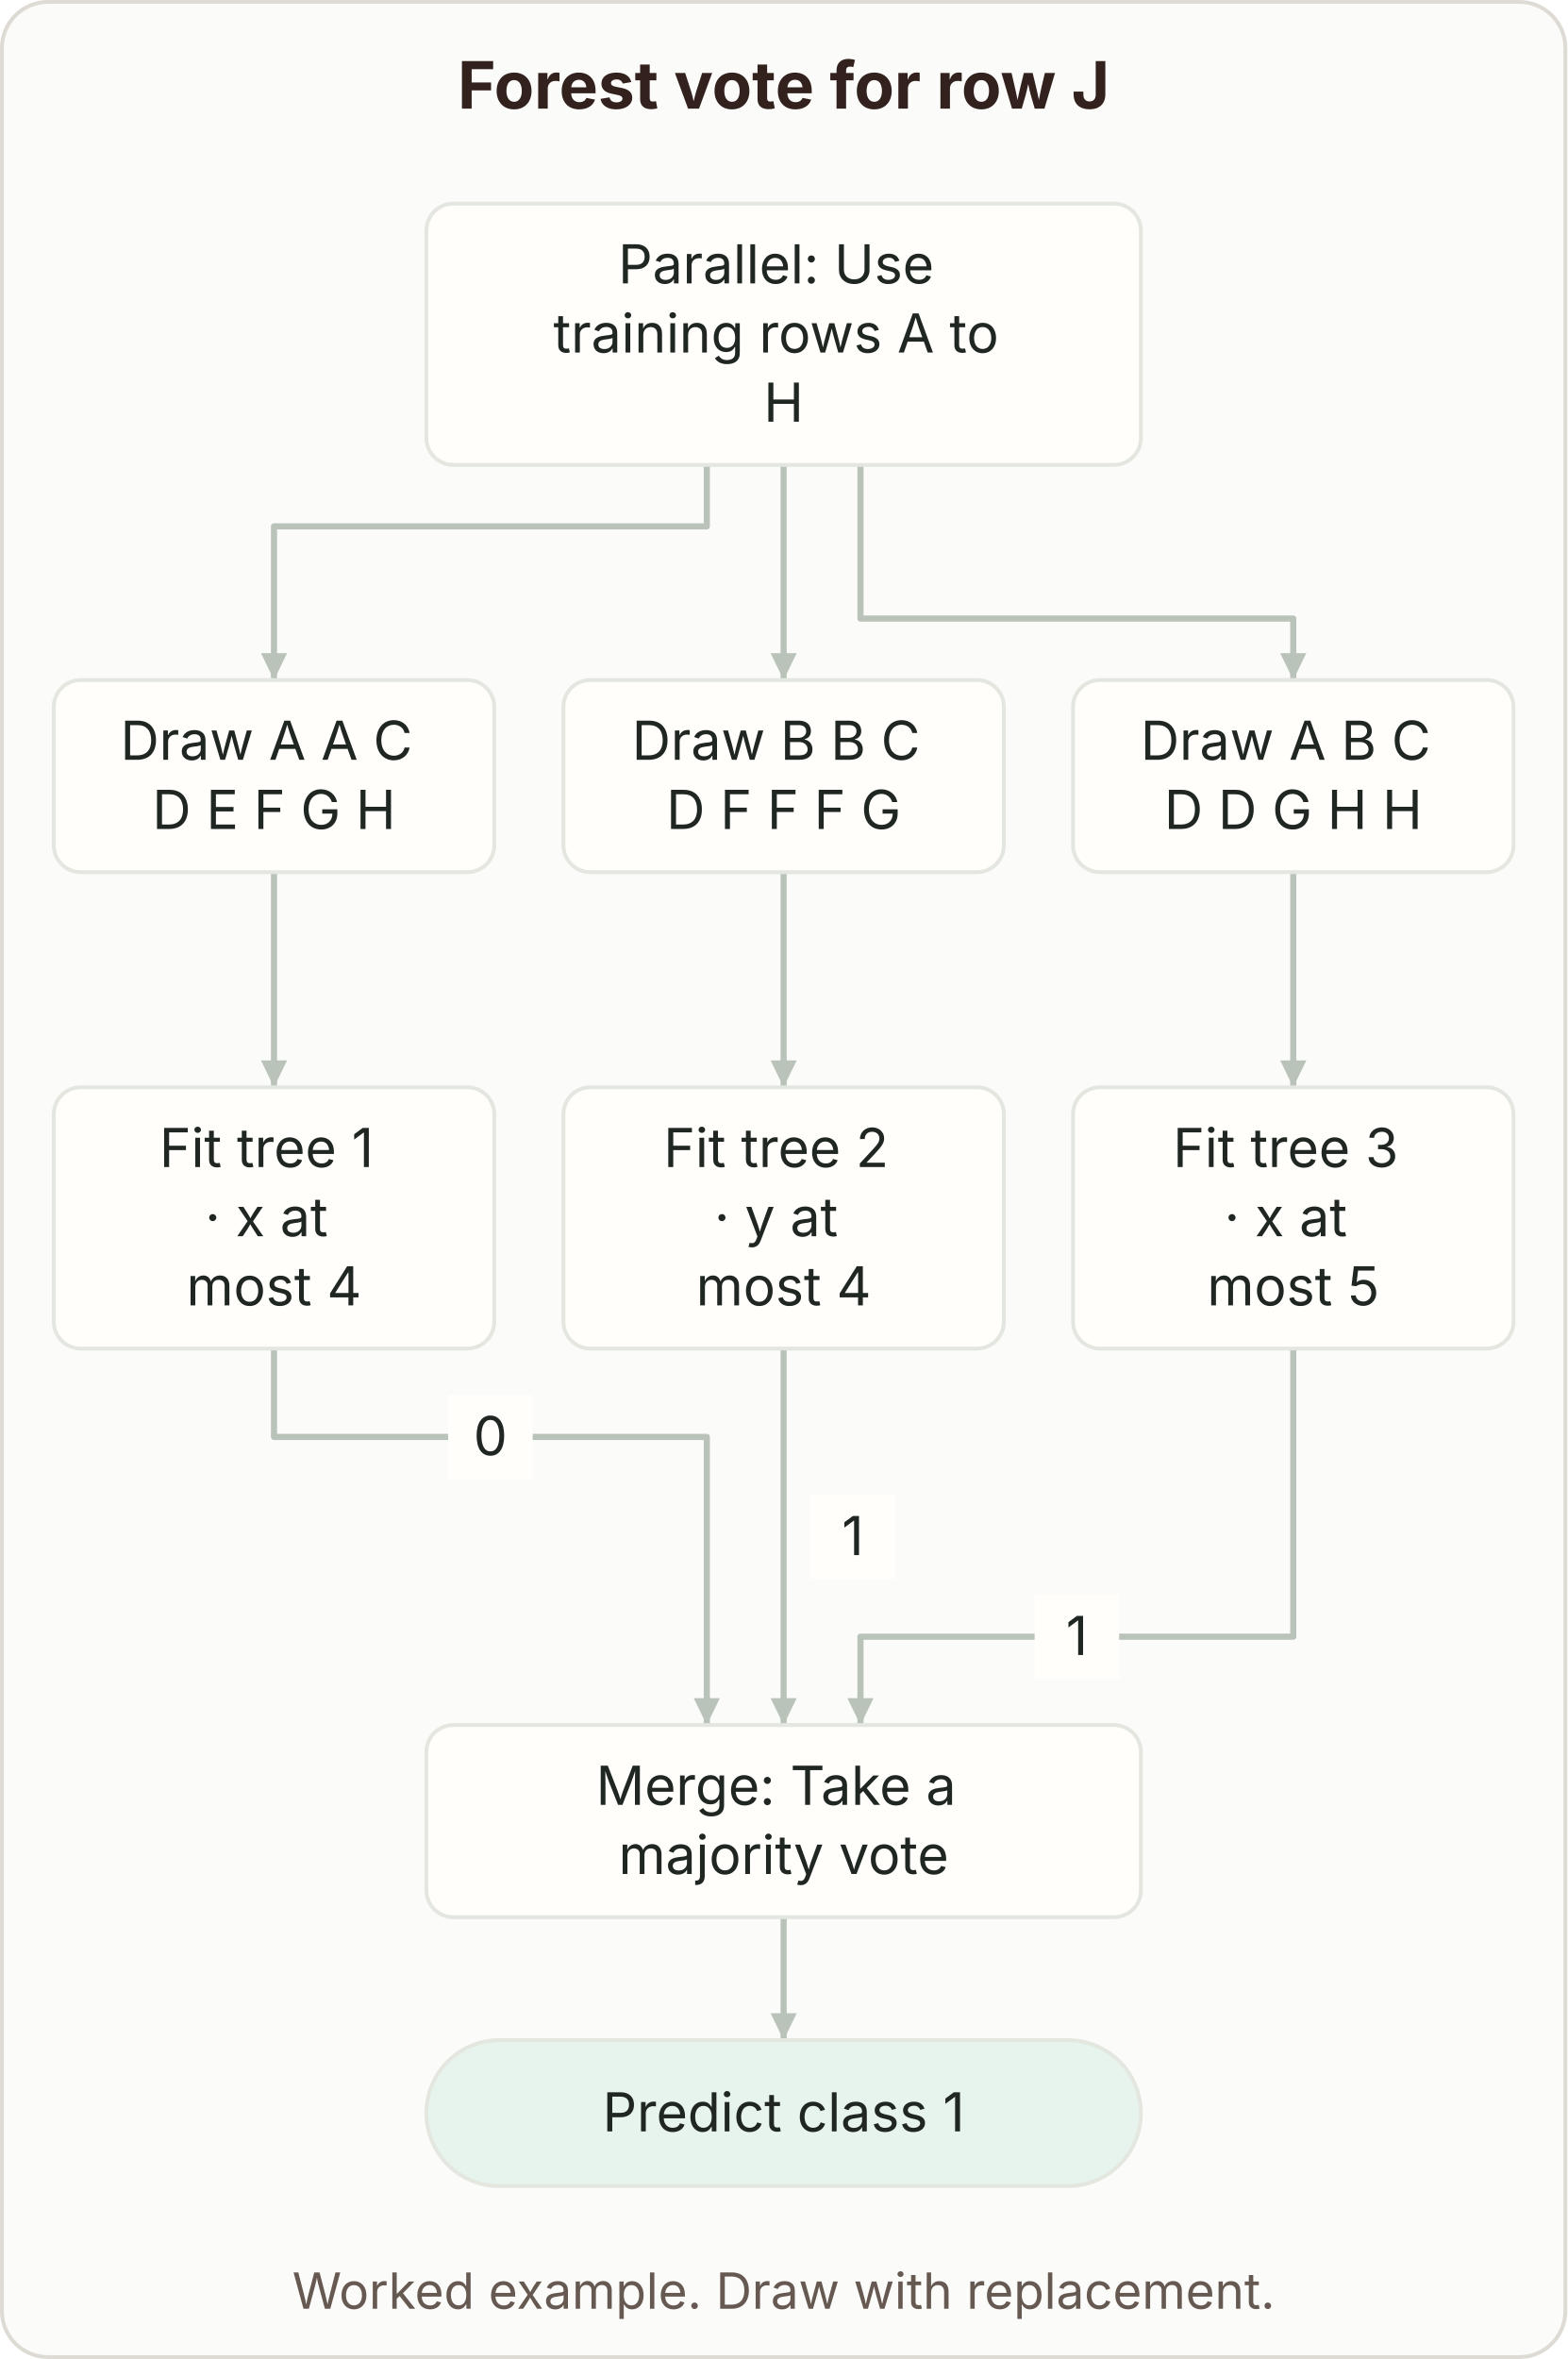
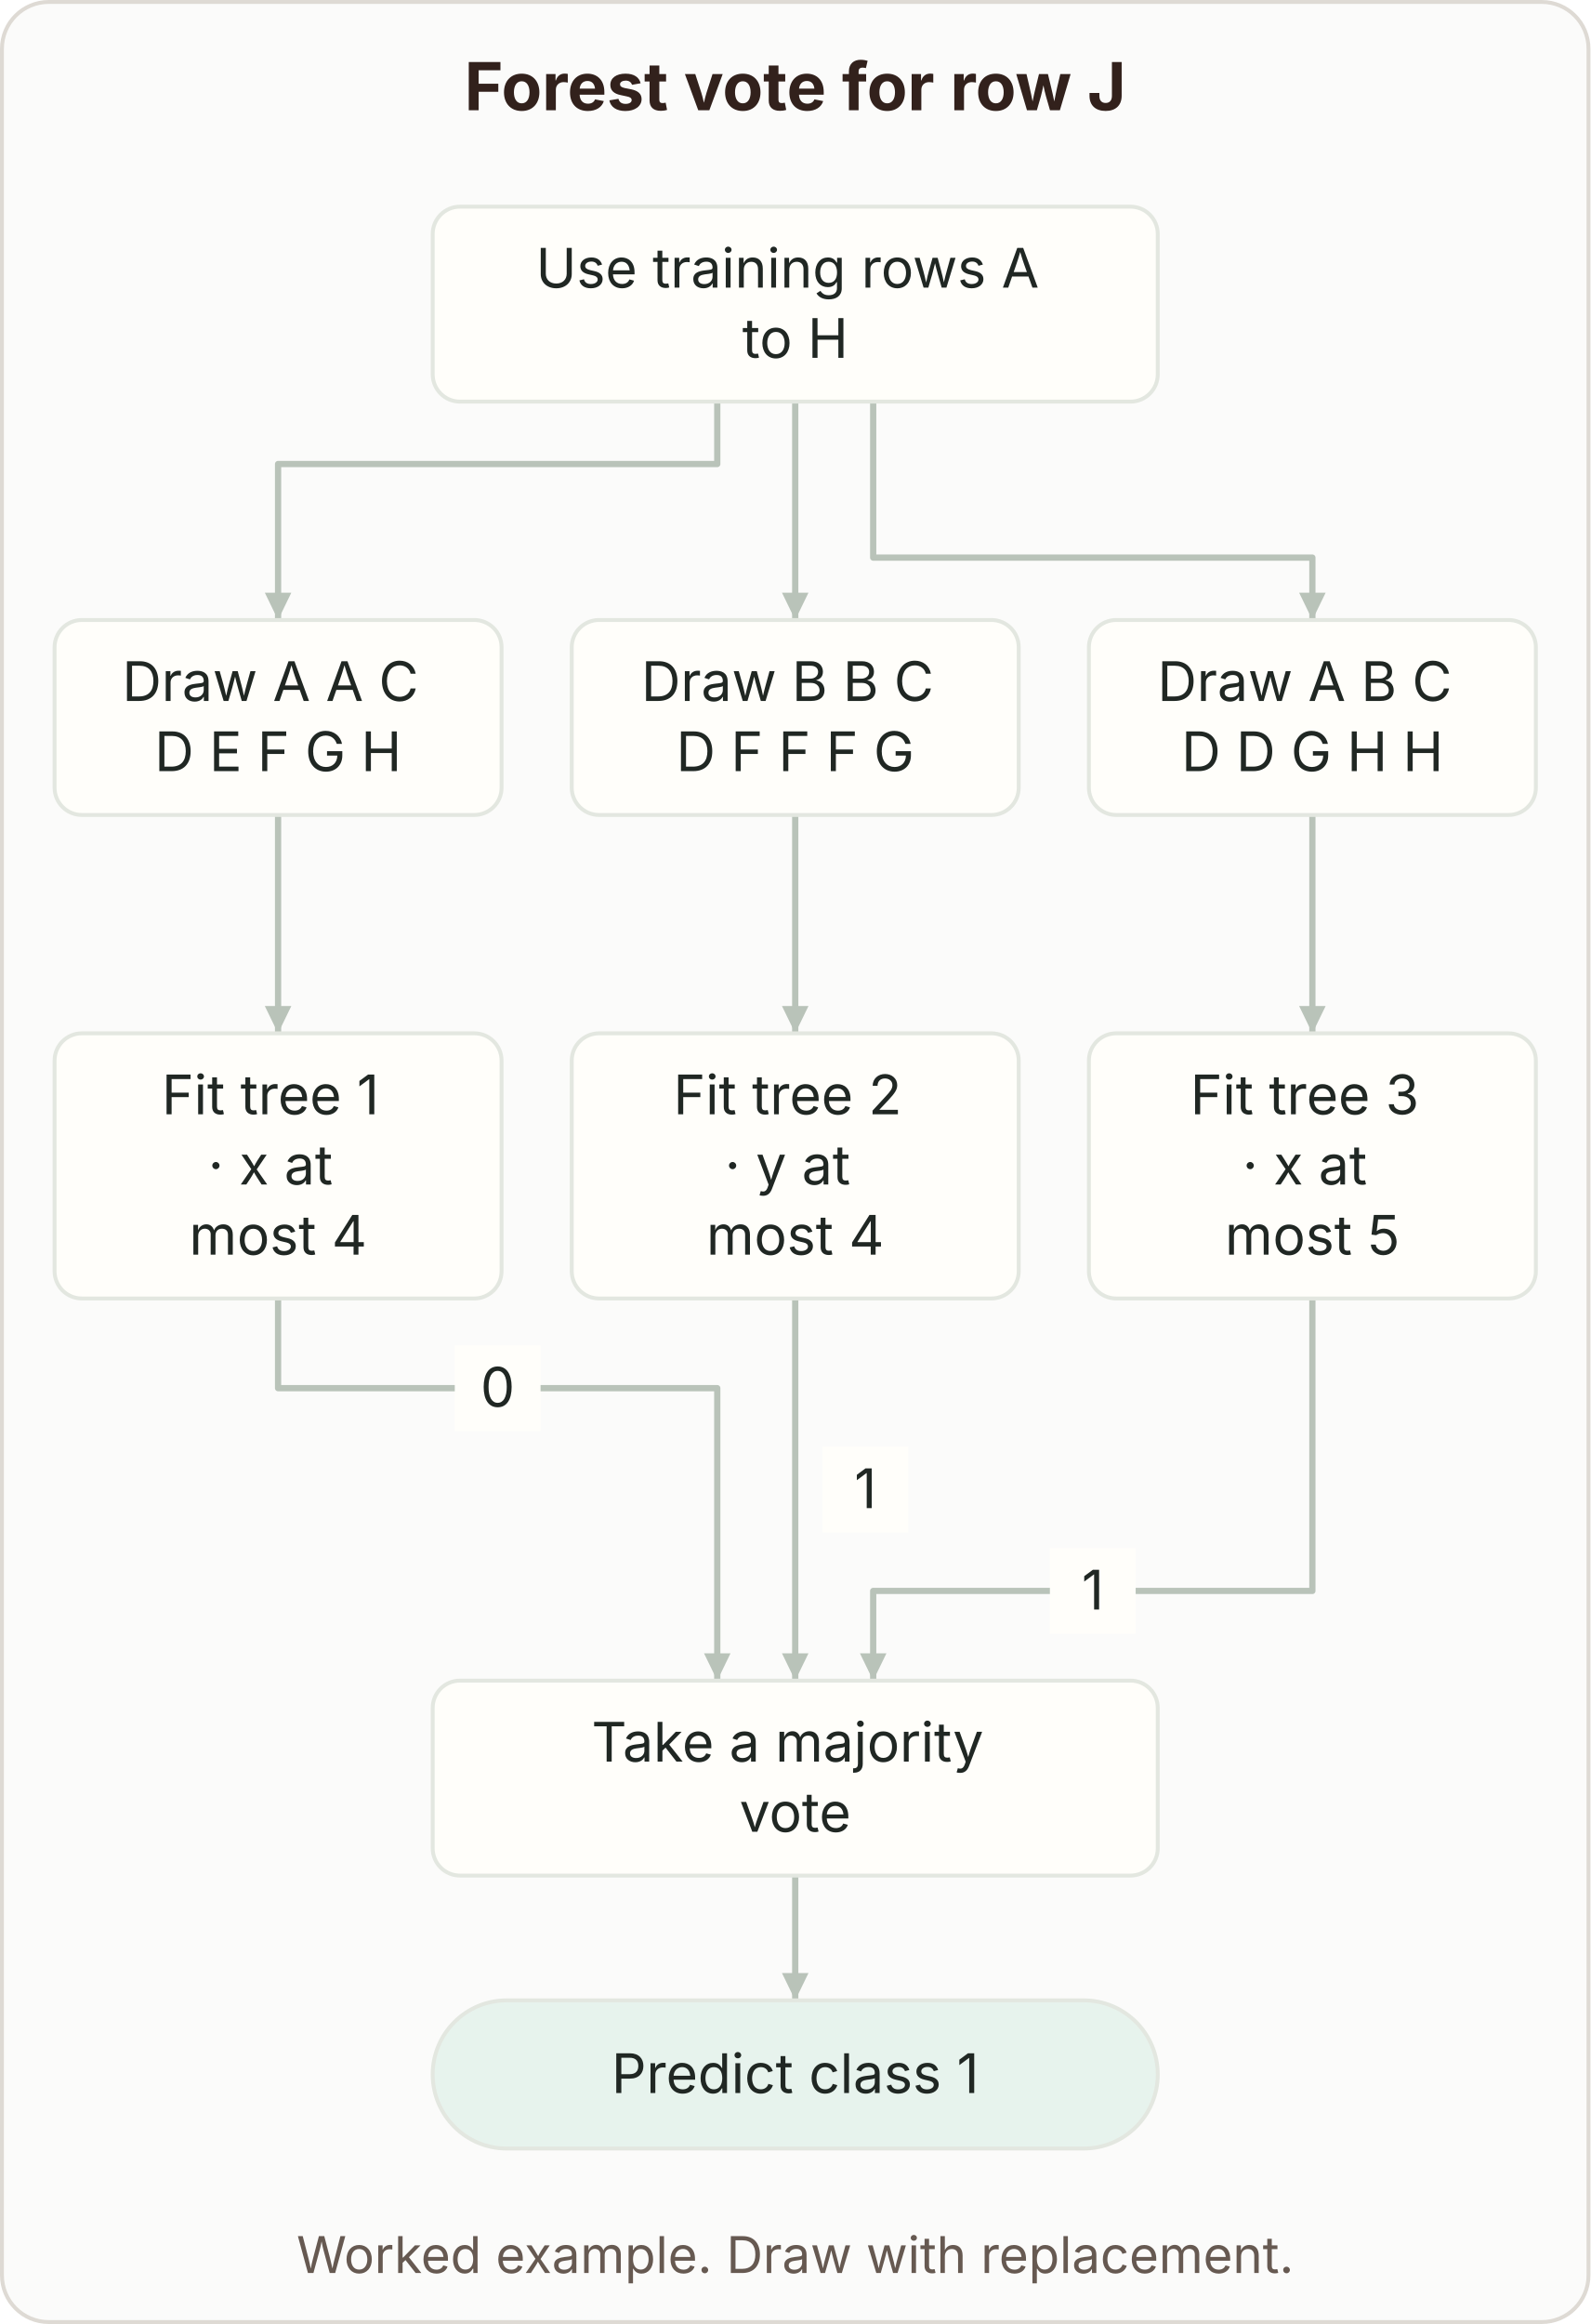
- <svg xmlns="http://www.w3.org/2000/svg" width="408" height="614" viewBox="0 0 408 614" role="img" aria-label="Forest vote for row J Use training rows A to H: simultaneous parallel routes Take a majority vote: merge incoming routes before continuing Use training rows A to H → Draw A A C D E F G H Draw A A C D E F G H → Fit tree 1 · x at most 4 Fit tree 1 · x at most 4 — 0 → Take a majority vote Use training rows A to H → Draw B B C D F F F G Draw B B C D F F F G → Fit tree 2 · y at most 4 Fit tree 2 · y at most 4 — 1 → Take a majority vote Use training rows A to H → Draw A B C D D G H H Draw A B C D D G H H → Fit tree 3 · x at most 5 Fit tree 3 · x at most 5 — 1 → Take a majority vote Take a majority vote → Predict class 1 Worked example. Draw with replacement." font-family="Inter, Liberation Sans, Arial, sans-serif" style="display:block;max-width:none;margin-inline:auto;--color-ink:#202723;--color-ink-2:#5d675f;--color-line:#e3e7e0;--viz-surface:#fffefa" data-tutor-diagram="flow">
-   <rect x="0.5" y="0.5" width="407" height="613" rx="12" fill="var(--viz-surface, #fbfbfa)" stroke="var(--color-line, #dedad4)" />
+ <svg xmlns="http://www.w3.org/2000/svg" width="408" height="596" viewBox="0 0 408 596" role="img" aria-label="Forest vote for row J Use training rows A to H: simultaneous parallel routes Take a majority vote: merge incoming routes before continuing Use training rows A to H → Draw A A C D E F G H Draw A A C D E F G H → Fit tree 1 · x at most 4 Fit tree 1 · x at most 4 — 0 → Take a majority vote Use training rows A to H → Draw B B C D F F F G Draw B B C D F F F G → Fit tree 2 · y at most 4 Fit tree 2 · y at most 4 — 1 → Take a majority vote Use training rows A to H → Draw A B C D D G H H Draw A B C D D G H H → Fit tree 3 · x at most 5 Fit tree 3 · x at most 5 — 1 → Take a majority vote Take a majority vote → Predict class 1 Worked example. Draw with replacement." font-family="Inter, Liberation Sans, Arial, sans-serif" style="display:block;max-width:none;margin-inline:auto;--color-ink:#202723;--color-ink-2:#5d675f;--color-line:#e3e7e0;--viz-surface:#fffefa" data-tutor-diagram="flow">
+   <rect x="0.5" y="0.5" width="407" height="595" rx="12" fill="var(--viz-surface, #fbfbfa)" stroke="var(--color-line, #dedad4)" />
  <text x="204" y="22.5" fill="var(--color-ink, #32211c)" font-size="17" font-weight="700" text-anchor="middle">
    <tspan x="204" y="28.28">Forest vote for row J</tspan>
  </text>
  <g transform="translate(0 39)">
    <g data-tutor-edge="s:a">
      <g>
-         <polyline points="184,82 184,98 71.333,98 71.333,138" fill="none" stroke="#b9c3b9" stroke-width="1.6" stroke-linecap="round" stroke-linejoin="round" />
-         <polygon points="71.333,138 67.933,131 74.733,131" fill="#b9c3b9" data-tutor-arrowhead="" />
+         <polyline points="184,64 184,80 71.333,80 71.333,120" fill="none" stroke="#b9c3b9" stroke-width="1.6" stroke-linecap="round" stroke-linejoin="round" />
+         <polygon points="71.333,120 67.933,113 74.733,113" fill="#b9c3b9" data-tutor-arrowhead="" />
      </g>
    </g>
    <g data-tutor-edge="a:d">
      <g>
-         <polyline points="71.333,188 71.333,204 71.333,204 71.333,244" fill="none" stroke="#b9c3b9" stroke-width="1.6" stroke-linecap="round" stroke-linejoin="round" />
-         <polygon points="71.333,244 67.933,237 74.733,237" fill="#b9c3b9" data-tutor-arrowhead="" />
+         <polyline points="71.333,170 71.333,186 71.333,186 71.333,226" fill="none" stroke="#b9c3b9" stroke-width="1.6" stroke-linecap="round" stroke-linejoin="round" />
+         <polygon points="71.333,226 67.933,219 74.733,219" fill="#b9c3b9" data-tutor-arrowhead="" />
      </g>
    </g>
    <g data-tutor-edge="d:v">
      <g>
-         <polyline points="71.333,312 71.333,335 184,335 184,410" fill="none" stroke="#b9c3b9" stroke-width="1.6" stroke-linecap="round" stroke-linejoin="round" />
-         <polygon points="184,410 180.6,403 187.4,403" fill="#b9c3b9" data-tutor-arrowhead="" />
+         <polyline points="71.333,294 71.333,317 184,317 184,392" fill="none" stroke="#b9c3b9" stroke-width="1.6" stroke-linecap="round" stroke-linejoin="round" />
+         <polygon points="184,392 180.6,385 187.4,385" fill="#b9c3b9" data-tutor-arrowhead="" />
      </g>
    </g>
    <g data-tutor-edge="s:b">
      <g>
-         <polyline points="204,82 204,110 204,110 204,138" fill="none" stroke="#b9c3b9" stroke-width="1.6" stroke-linecap="round" stroke-linejoin="round" />
-         <polygon points="204,138 200.6,131 207.4,131" fill="#b9c3b9" data-tutor-arrowhead="" />
+         <polyline points="204,64 204,92 204,92 204,120" fill="none" stroke="#b9c3b9" stroke-width="1.6" stroke-linecap="round" stroke-linejoin="round" />
+         <polygon points="204,120 200.6,113 207.4,113" fill="#b9c3b9" data-tutor-arrowhead="" />
      </g>
    </g>
    <g data-tutor-edge="b:e">
      <g>
-         <polyline points="204,188 204,216 204,216 204,244" fill="none" stroke="#b9c3b9" stroke-width="1.6" stroke-linecap="round" stroke-linejoin="round" />
-         <polygon points="204,244 200.6,237 207.4,237" fill="#b9c3b9" data-tutor-arrowhead="" />
+         <polyline points="204,170 204,198 204,198 204,226" fill="none" stroke="#b9c3b9" stroke-width="1.6" stroke-linecap="round" stroke-linejoin="round" />
+         <polygon points="204,226 200.6,219 207.4,219" fill="#b9c3b9" data-tutor-arrowhead="" />
      </g>
    </g>
    <g data-tutor-edge="e:v">
      <g>
-         <polyline points="204,312 204,361 204,361 204,410" fill="none" stroke="#b9c3b9" stroke-width="1.6" stroke-linecap="round" stroke-linejoin="round" />
-         <polygon points="204,410 200.6,403 207.4,403" fill="#b9c3b9" data-tutor-arrowhead="" />
+         <polyline points="204,294 204,343 204,343 204,392" fill="none" stroke="#b9c3b9" stroke-width="1.6" stroke-linecap="round" stroke-linejoin="round" />
+         <polygon points="204,392 200.6,385 207.4,385" fill="#b9c3b9" data-tutor-arrowhead="" />
      </g>
    </g>
    <g data-tutor-edge="s:c">
      <g>
-         <polyline points="224,82 224,122 336.667,122 336.667,138" fill="none" stroke="#b9c3b9" stroke-width="1.6" stroke-linecap="round" stroke-linejoin="round" />
-         <polygon points="336.667,138 333.267,131 340.067,131" fill="#b9c3b9" data-tutor-arrowhead="" />
+         <polyline points="224,64 224,104 336.667,104 336.667,120" fill="none" stroke="#b9c3b9" stroke-width="1.6" stroke-linecap="round" stroke-linejoin="round" />
+         <polygon points="336.667,120 333.267,113 340.067,113" fill="#b9c3b9" data-tutor-arrowhead="" />
      </g>
    </g>
    <g data-tutor-edge="c:f">
      <g>
-         <polyline points="336.667,188 336.667,228 336.667,228 336.667,244" fill="none" stroke="#b9c3b9" stroke-width="1.6" stroke-linecap="round" stroke-linejoin="round" />
-         <polygon points="336.667,244 333.267,237 340.067,237" fill="#b9c3b9" data-tutor-arrowhead="" />
+         <polyline points="336.667,170 336.667,210 336.667,210 336.667,226" fill="none" stroke="#b9c3b9" stroke-width="1.6" stroke-linecap="round" stroke-linejoin="round" />
+         <polygon points="336.667,226 333.267,219 340.067,219" fill="#b9c3b9" data-tutor-arrowhead="" />
      </g>
    </g>
    <g data-tutor-edge="f:v">
      <g>
-         <polyline points="336.667,312 336.667,387 224,387 224,410" fill="none" stroke="#b9c3b9" stroke-width="1.6" stroke-linecap="round" stroke-linejoin="round" />
-         <polygon points="224,410 220.6,403 227.4,403" fill="#b9c3b9" data-tutor-arrowhead="" />
+         <polyline points="336.667,294 336.667,369 224,369 224,392" fill="none" stroke="#b9c3b9" stroke-width="1.6" stroke-linecap="round" stroke-linejoin="round" />
+         <polygon points="224,392 220.6,385 227.4,385" fill="#b9c3b9" data-tutor-arrowhead="" />
      </g>
    </g>
    <g data-tutor-edge="v:w">
      <g>
-         <polyline points="204,460 204,476 204,476 204,492" fill="none" stroke="#b9c3b9" stroke-width="1.6" stroke-linecap="round" stroke-linejoin="round" />
-         <polygon points="204,492 200.6,485 207.4,485" fill="#b9c3b9" data-tutor-arrowhead="" />
+         <polyline points="204,442 204,458 204,458 204,474" fill="none" stroke="#b9c3b9" stroke-width="1.6" stroke-linecap="round" stroke-linejoin="round" />
+         <polygon points="204,474 200.6,467 207.4,467" fill="#b9c3b9" data-tutor-arrowhead="" />
      </g>
    </g>
    <g>
-       <rect x="116.667" y="324" width="22" height="22" fill="#fffefa" />
-       <text x="127.667" y="335" fill="#202723" font-size="14" font-weight="400" text-anchor="middle">
-         <tspan x="127.667" y="339.76">0</tspan>
+       <rect x="116.667" y="306" width="22" height="22" fill="#fffefa" />
+       <text x="127.667" y="317" fill="#202723" font-size="14" font-weight="400" text-anchor="middle">
+         <tspan x="127.667" y="321.76">0</tspan>
      </text>
    </g>
    <g>
-       <rect x="211" y="350" width="22" height="22" fill="#fffefa" />
-       <text x="222" y="361" fill="#202723" font-size="14" font-weight="400" text-anchor="middle">
-         <tspan x="222" y="365.76">1</tspan>
+       <rect x="211" y="332" width="22" height="22" fill="#fffefa" />
+       <text x="222" y="343" fill="#202723" font-size="14" font-weight="400" text-anchor="middle">
+         <tspan x="222" y="347.76">1</tspan>
      </text>
    </g>
    <g>
-       <rect x="269.333" y="376" width="22" height="22" fill="#fffefa" />
-       <text x="280.333" y="387" fill="#202723" font-size="14" font-weight="400" text-anchor="middle">
-         <tspan x="280.333" y="391.76">1</tspan>
+       <rect x="269.333" y="358" width="22" height="22" fill="#fffefa" />
+       <text x="280.333" y="369" fill="#202723" font-size="14" font-weight="400" text-anchor="middle">
+         <tspan x="280.333" y="373.76">1</tspan>
      </text>
    </g>
    <g data-tutor-node="s" data-tutor-role="fork">
-       <rect x="111" y="14" width="186" height="68" rx="7" fill="#fffefa" stroke="#e3e7e0" stroke-width="1" />
-       <text x="204" y="48" fill="#202723" font-size="14" font-weight="400" text-anchor="middle">
-         <tspan x="204" y="34.76">Parallel: Use</tspan>
-         <tspan x="204" y="52.76">training rows A to</tspan>
-         <tspan x="204" y="70.76">H</tspan>
+       <rect x="111" y="14" width="186" height="50" rx="7" fill="#fffefa" stroke="#e3e7e0" stroke-width="1" />
+       <text x="204" y="39" fill="#202723" font-size="14" font-weight="400" text-anchor="middle">
+         <tspan x="204" y="34.76">Use training rows A</tspan>
+         <tspan x="204" y="52.76">to H</tspan>
      </text>
    </g>
    <g data-tutor-node="a" data-tutor-role="process">
-       <rect x="14" y="138" width="114.667" height="50" rx="7" fill="#fffefa" stroke="#e3e7e0" stroke-width="1" />
-       <text x="71.333" y="163" fill="#202723" font-size="14" font-weight="400" text-anchor="middle">
-         <tspan x="71.333" y="158.76">Draw A A C</tspan>
-         <tspan x="71.333" y="176.76">D E F G H</tspan>
+       <rect x="14" y="120" width="114.667" height="50" rx="7" fill="#fffefa" stroke="#e3e7e0" stroke-width="1" />
+       <text x="71.333" y="145" fill="#202723" font-size="14" font-weight="400" text-anchor="middle">
+         <tspan x="71.333" y="140.76">Draw A A C</tspan>
+         <tspan x="71.333" y="158.76">D E F G H</tspan>
      </text>
    </g>
    <g data-tutor-node="b" data-tutor-role="process">
-       <rect x="146.667" y="138" width="114.667" height="50" rx="7" fill="#fffefa" stroke="#e3e7e0" stroke-width="1" />
-       <text x="204" y="163" fill="#202723" font-size="14" font-weight="400" text-anchor="middle">
-         <tspan x="204" y="158.76">Draw B B C</tspan>
-         <tspan x="204" y="176.76">D F F F G</tspan>
+       <rect x="146.667" y="120" width="114.667" height="50" rx="7" fill="#fffefa" stroke="#e3e7e0" stroke-width="1" />
+       <text x="204" y="145" fill="#202723" font-size="14" font-weight="400" text-anchor="middle">
+         <tspan x="204" y="140.76">Draw B B C</tspan>
+         <tspan x="204" y="158.76">D F F F G</tspan>
      </text>
    </g>
    <g data-tutor-node="c" data-tutor-role="process">
-       <rect x="279.333" y="138" width="114.667" height="50" rx="7" fill="#fffefa" stroke="#e3e7e0" stroke-width="1" />
-       <text x="336.667" y="163" fill="#202723" font-size="14" font-weight="400" text-anchor="middle">
-         <tspan x="336.667" y="158.76">Draw A B C</tspan>
-         <tspan x="336.667" y="176.76">D D G H H</tspan>
+       <rect x="279.333" y="120" width="114.667" height="50" rx="7" fill="#fffefa" stroke="#e3e7e0" stroke-width="1" />
+       <text x="336.667" y="145" fill="#202723" font-size="14" font-weight="400" text-anchor="middle">
+         <tspan x="336.667" y="140.76">Draw A B C</tspan>
+         <tspan x="336.667" y="158.76">D D G H H</tspan>
      </text>
    </g>
    <g data-tutor-node="d" data-tutor-role="process">
-       <rect x="14" y="244" width="114.667" height="68" rx="7" fill="#fffefa" stroke="#e3e7e0" stroke-width="1" />
-       <text x="71.333" y="278" fill="#202723" font-size="14" font-weight="400" text-anchor="middle">
-         <tspan x="71.333" y="264.76">Fit tree 1</tspan>
-         <tspan x="71.333" y="282.76">· x at</tspan>
-         <tspan x="71.333" y="300.76">most 4</tspan>
+       <rect x="14" y="226" width="114.667" height="68" rx="7" fill="#fffefa" stroke="#e3e7e0" stroke-width="1" />
+       <text x="71.333" y="260" fill="#202723" font-size="14" font-weight="400" text-anchor="middle">
+         <tspan x="71.333" y="246.76">Fit tree 1</tspan>
+         <tspan x="71.333" y="264.76">· x at</tspan>
+         <tspan x="71.333" y="282.76">most 4</tspan>
      </text>
    </g>
    <g data-tutor-node="e" data-tutor-role="process">
-       <rect x="146.667" y="244" width="114.667" height="68" rx="7" fill="#fffefa" stroke="#e3e7e0" stroke-width="1" />
-       <text x="204" y="278" fill="#202723" font-size="14" font-weight="400" text-anchor="middle">
-         <tspan x="204" y="264.76">Fit tree 2</tspan>
-         <tspan x="204" y="282.76">· y at</tspan>
-         <tspan x="204" y="300.76">most 4</tspan>
+       <rect x="146.667" y="226" width="114.667" height="68" rx="7" fill="#fffefa" stroke="#e3e7e0" stroke-width="1" />
+       <text x="204" y="260" fill="#202723" font-size="14" font-weight="400" text-anchor="middle">
+         <tspan x="204" y="246.76">Fit tree 2</tspan>
+         <tspan x="204" y="264.76">· y at</tspan>
+         <tspan x="204" y="282.76">most 4</tspan>
      </text>
    </g>
    <g data-tutor-node="f" data-tutor-role="process">
-       <rect x="279.333" y="244" width="114.667" height="68" rx="7" fill="#fffefa" stroke="#e3e7e0" stroke-width="1" />
-       <text x="336.667" y="278" fill="#202723" font-size="14" font-weight="400" text-anchor="middle">
-         <tspan x="336.667" y="264.76">Fit tree 3</tspan>
-         <tspan x="336.667" y="282.76">· x at</tspan>
-         <tspan x="336.667" y="300.76">most 5</tspan>
+       <rect x="279.333" y="226" width="114.667" height="68" rx="7" fill="#fffefa" stroke="#e3e7e0" stroke-width="1" />
+       <text x="336.667" y="260" fill="#202723" font-size="14" font-weight="400" text-anchor="middle">
+         <tspan x="336.667" y="246.76">Fit tree 3</tspan>
+         <tspan x="336.667" y="264.76">· x at</tspan>
+         <tspan x="336.667" y="282.76">most 5</tspan>
      </text>
    </g>
    <g data-tutor-node="v" data-tutor-role="merge">
-       <rect x="111" y="410" width="186" height="50" rx="7" fill="#fffefa" stroke="#e3e7e0" stroke-width="1" />
-       <text x="204" y="435" fill="#202723" font-size="14" font-weight="400" text-anchor="middle">
-         <tspan x="204" y="430.76">Merge: Take a</tspan>
-         <tspan x="204" y="448.76">majority vote</tspan>
+       <rect x="111" y="392" width="186" height="50" rx="7" fill="#fffefa" stroke="#e3e7e0" stroke-width="1" />
+       <text x="204" y="417" fill="#202723" font-size="14" font-weight="400" text-anchor="middle">
+         <tspan x="204" y="412.76">Take a majority</tspan>
+         <tspan x="204" y="430.76">vote</tspan>
      </text>
    </g>
    <g data-tutor-node="w" data-tutor-role="outcome">
-       <rect x="111" y="492" width="186" height="38" rx="19" fill="#e7f3ed" stroke="#e3e7e0" stroke-width="1" />
-       <text x="204" y="511" fill="#202723" font-size="14" font-weight="400" text-anchor="middle">
-         <tspan x="204" y="515.76">Predict class 1</tspan>
+       <rect x="111" y="474" width="186" height="38" rx="19" fill="#e7f3ed" stroke="#e3e7e0" stroke-width="1" />
+       <text x="204" y="493" fill="#202723" font-size="14" font-weight="400" text-anchor="middle">
+         <tspan x="204" y="497.76">Predict class 1</tspan>
      </text>
    </g>
  </g>
-   <text x="204" y="596.5" fill="var(--color-ink-2, #665951)" font-size="13" font-weight="400" text-anchor="middle">
-     <tspan x="204" y="600.92">Worked example. Draw with replacement.</tspan>
+   <text x="204" y="578.5" fill="var(--color-ink-2, #665951)" font-size="13" font-weight="400" text-anchor="middle">
+     <tspan x="204" y="582.92">Worked example. Draw with replacement.</tspan>
  </text>
</svg>
